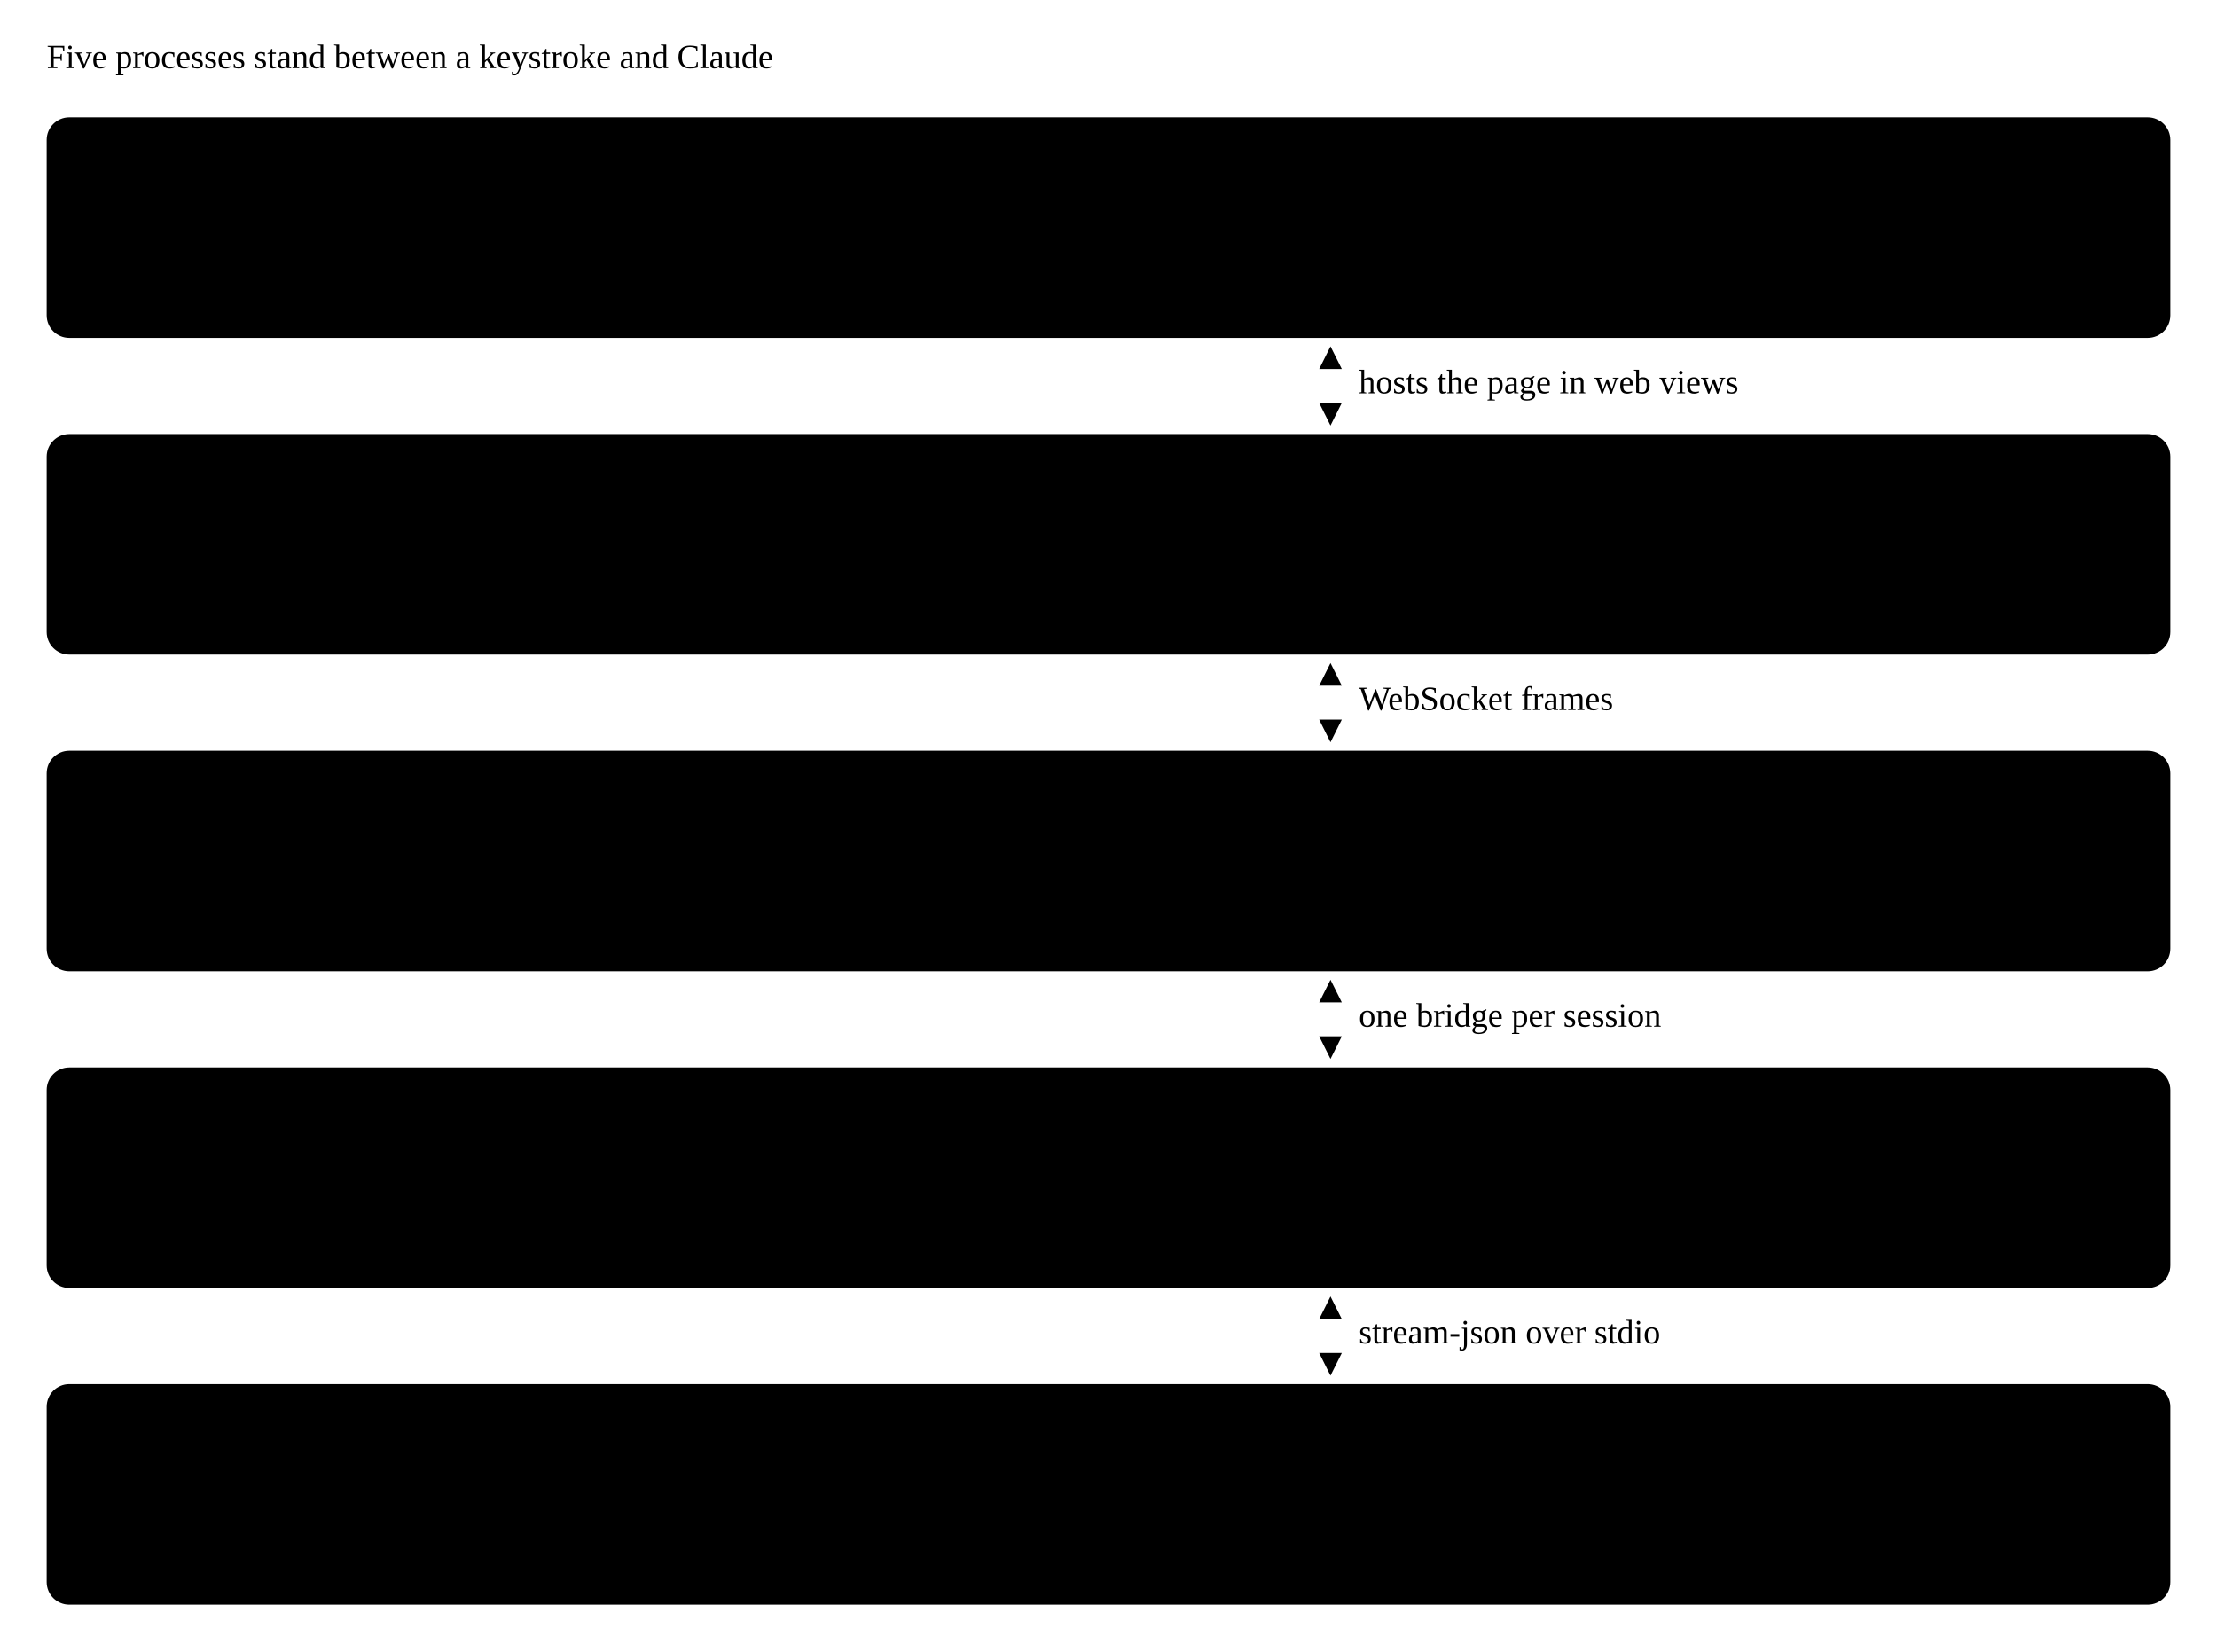
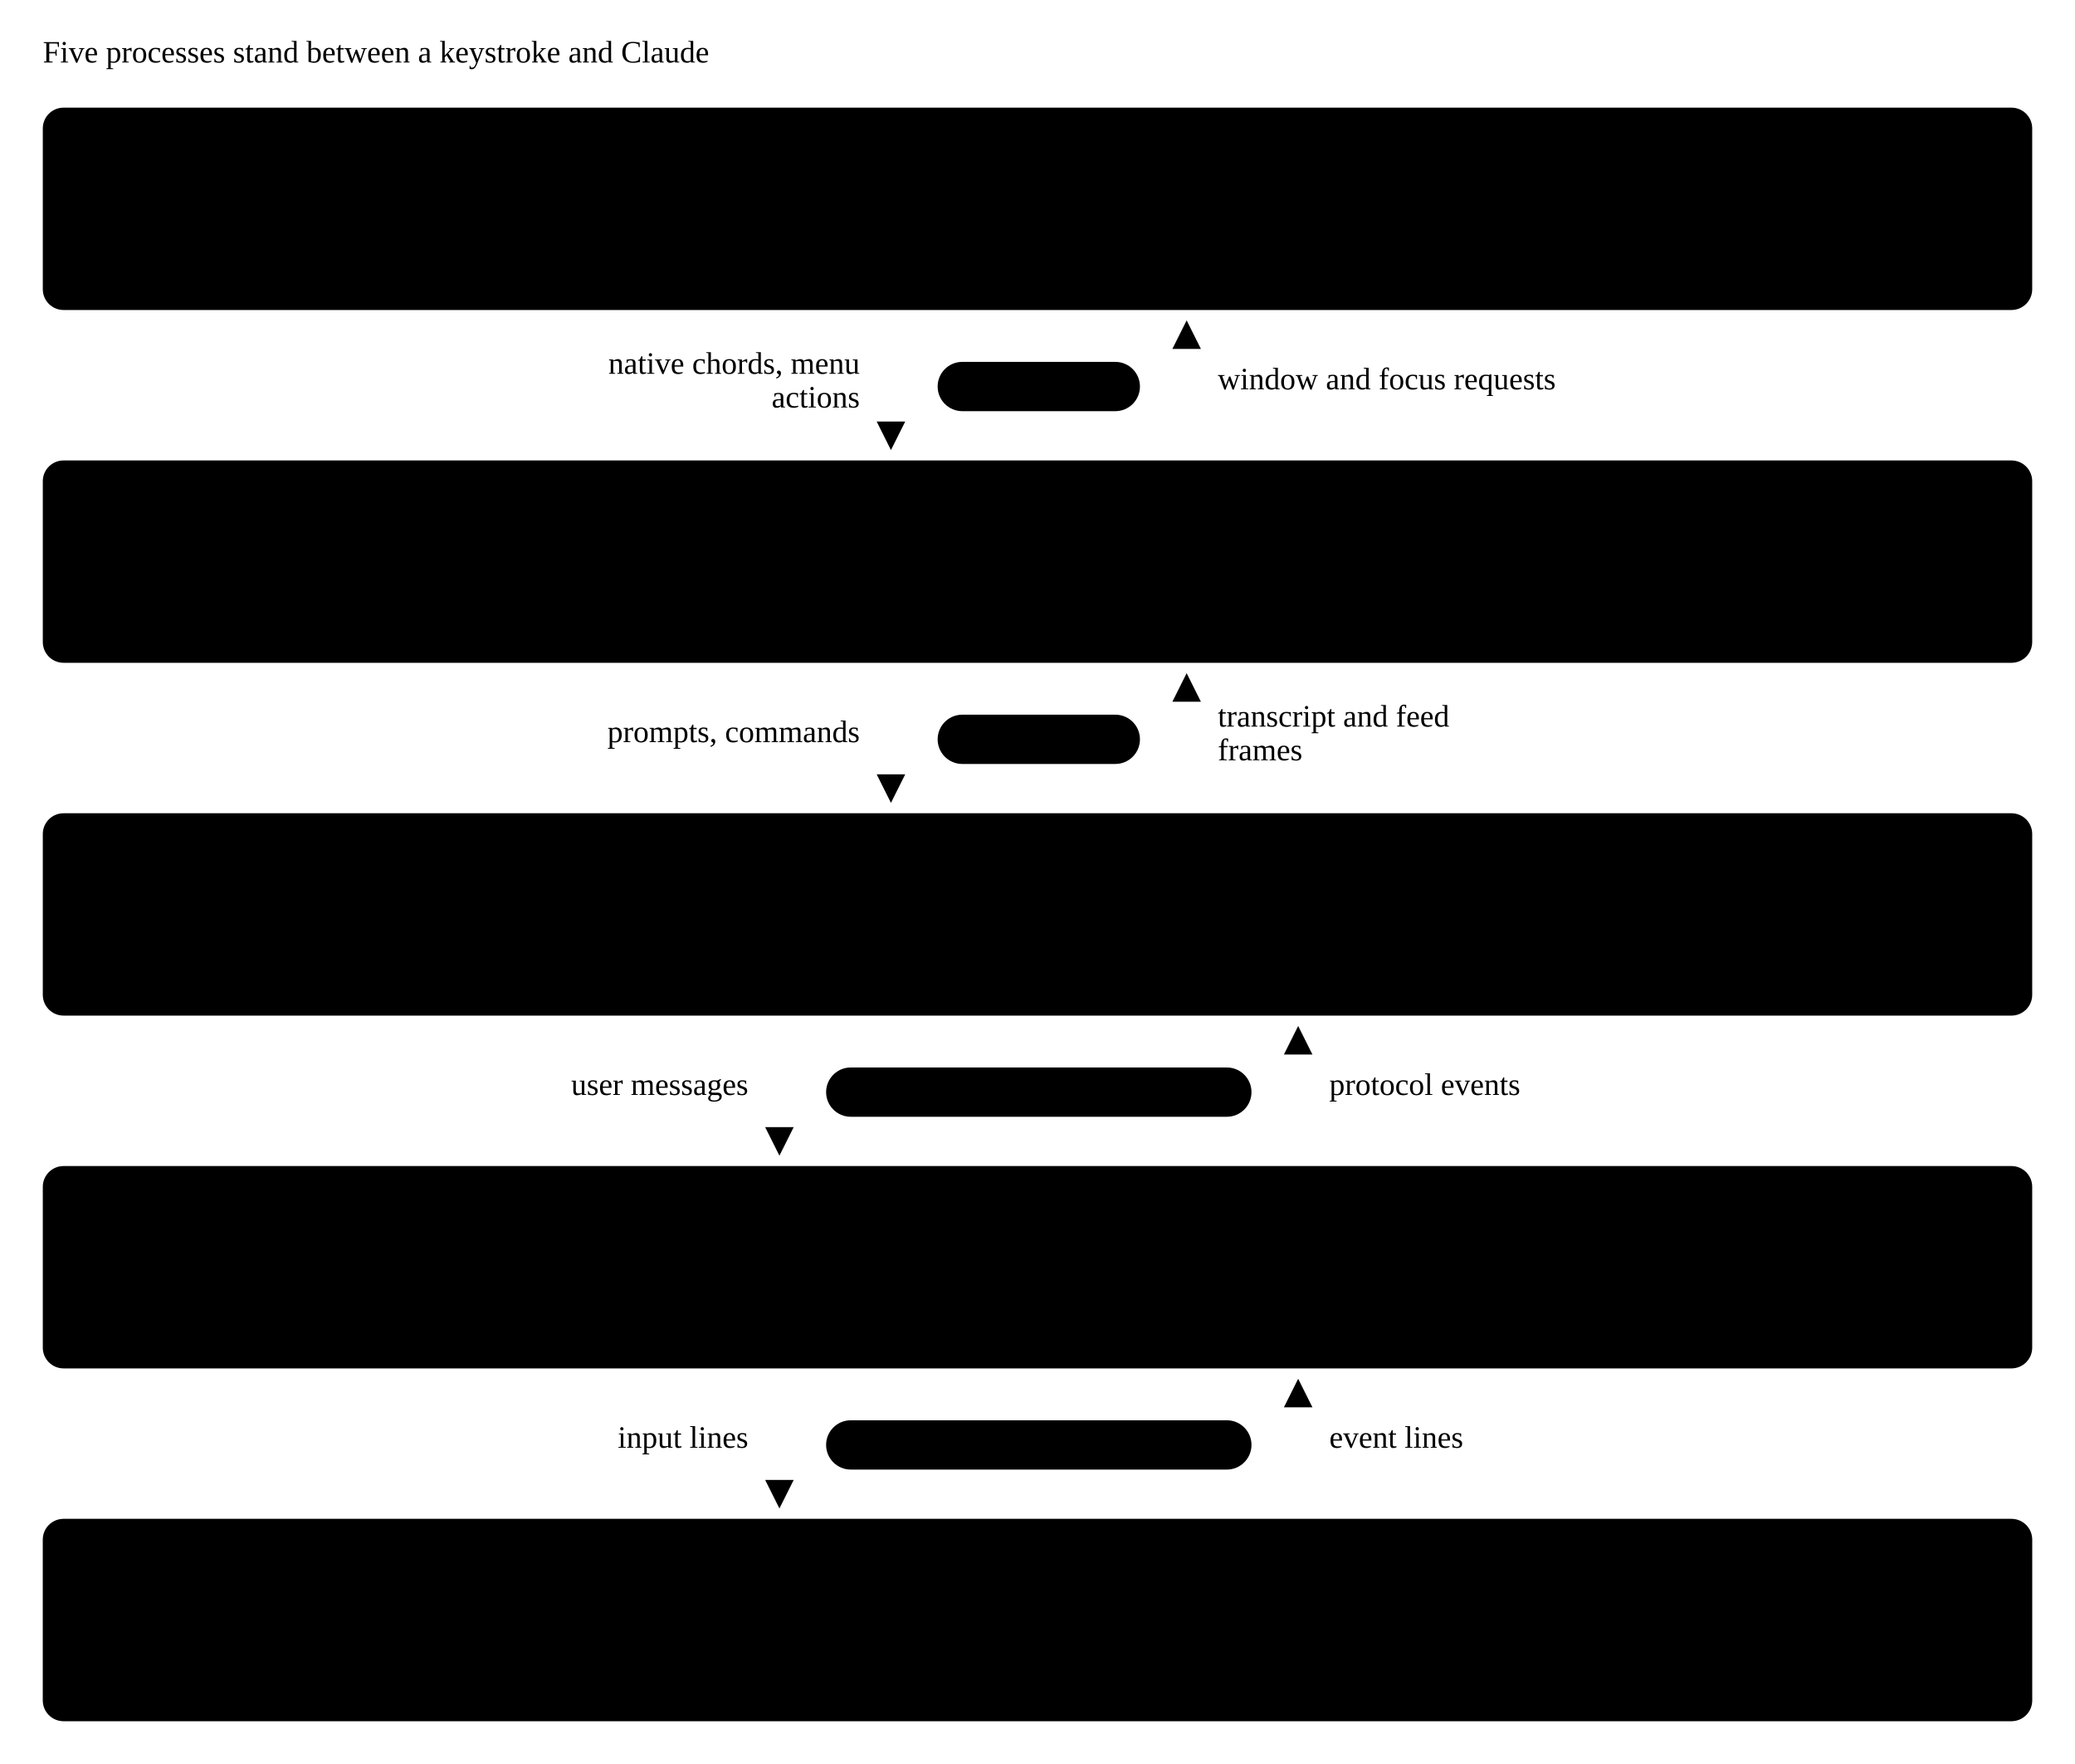
- <svg xmlns="http://www.w3.org/2000/svg" class="tugx-chart-svg" viewBox="0 0 784 584" width="784" height="584" aria-hidden="true">
+ <svg xmlns="http://www.w3.org/2000/svg" class="tugx-chart-svg" viewBox="0 0 800 680" width="800" height="680" aria-hidden="true">
  <g transform="translate(0.5 0.5)">
    <text x="16" y="16" class="tgt-title tgf-ink tge-fade" style="--tg-i:0" text-anchor="start" dominant-baseline="text-before-edge">Five processes stand between a keystroke and Claude</text>
-     <path d="M24 41 L759 41 A8 8 0 0 1 767 49 L767 111 A8 8 0 0 1 759 119 L24 119 A8 8 0 0 1 16 111 L16 49 A8 8 0 0 1 24 41 Z" class="tgf-surface tge-fade" style="--tg-i:0" />
-     <path d="M24 41 L759 41 A8 8 0 0 1 767 49 L767 111 A8 8 0 0 1 759 119 L24 119 A8 8 0 0 1 16 111 L16 49 A8 8 0 0 1 24 41 Z" class="tgs-ink-muted tge-fade" style="--tg-i:0" fill="none" stroke-width="1" opacity="0.9" />
+     <path d="M24 41 L775 41 A8 8 0 0 1 783 49 L783 111 A8 8 0 0 1 775 119 L24 119 A8 8 0 0 1 16 111 L16 49 A8 8 0 0 1 24 41 Z" class="tgf-surface tge-fade" style="--tg-i:0" />
+     <path d="M24 41 L775 41 A8 8 0 0 1 783 49 L783 111 A8 8 0 0 1 775 119 L24 119 A8 8 0 0 1 16 111 L16 49 A8 8 0 0 1 24 41 Z" class="tgs-ink-muted tge-fade" style="--tg-i:0" fill="none" stroke-width="1" opacity="0.9" />
+     <path d="M184 51 L184 109" class="tgs-ink-muted tge-fade" style="--tg-i:0" fill="none" stroke-width="1" opacity="0.35" />
    <text x="30" y="67" class="tgt-title tgf-ink tge-fade" style="--tg-i:0" text-anchor="start" dominant-baseline="text-before-edge">Tug.app</text>
    <text x="30" y="83" class="tgt-value tgf-ink-muted tge-fade" style="--tg-i:0" text-anchor="start" dominant-baseline="text-before-edge">Swift macOS host</text>
-     <path d="M188 51 L461 51 A5 5 0 0 1 466 56 L466 104 A5 5 0 0 1 461 109 L188 109 A5 5 0 0 1 183 104 L183 56 A5 5 0 0 1 188 51 Z" class="tgf-surface tge-fade" style="--tg-i:0" />
-     <path d="M188 51 L461 51 A5 5 0 0 1 466 56 L466 104 A5 5 0 0 1 461 109 L188 109 A5 5 0 0 1 183 104 L183 56 A5 5 0 0 1 188 51 Z" class="tgs-grid tge-fade" style="--tg-i:0" fill="none" stroke-width="1" />
-     <path d="M211 74 A8 8 0 0 1 195 74 A8 8 0 0 1 211 74 Z" class="tgf-accent tge-fade" style="--tg-i:0" />
-     <text x="199.7" y="77.85" class="tgt-value tgf-surface tge-fade" style="--tg-i:0" text-anchor="start" dominant-baseline="alphabetic">1</text>
-     <text x="218" y="74" class="tgt-label tgf-ink tge-fade" style="--tg-i:0" text-anchor="start" dominant-baseline="central">Windows and menus</text>
-     <text x="218" y="84" class="tgt-value tgf-ink-muted tge-fade" style="--tg-i:0" text-anchor="start" dominant-baseline="text-before-edge">AppKit</text>
-     <path d="M479 51 L752 51 A5 5 0 0 1 757 56 L757 104 A5 5 0 0 1 752 109 L479 109 A5 5 0 0 1 474 104 L474 56 A5 5 0 0 1 479 51 Z" class="tgf-surface tge-fade" style="--tg-i:0" />
-     <path d="M479 51 L752 51 A5 5 0 0 1 757 56 L757 104 A5 5 0 0 1 752 109 L479 109 A5 5 0 0 1 474 104 L474 56 A5 5 0 0 1 479 51 Z" class="tgs-grid tge-fade" style="--tg-i:0" fill="none" stroke-width="1" />
-     <text x="486" y="74" class="tgt-label tgf-ink tge-fade" style="--tg-i:0" text-anchor="start" dominant-baseline="central">Updates</text>
-     <text x="486" y="84" class="tgt-value tgf-ink-muted tge-fade" style="--tg-i:0" text-anchor="start" dominant-baseline="text-before-edge">Sparkle appcast</text>
-     <path d="M470 130 L470 142" class="tgs-ink-muted tge-draw" style="--tg-i:1" fill="none" stroke-width="1.5" stroke-linecap="butt" stroke-linejoin="round" pathLength="1" />
-     <path d="M470 122 L474 130 L466 130 Z" class="tgf-ink-muted tge-fade" style="--tg-i:1" />
-     <path d="M470 150 L466 142 L474 142 Z" class="tgf-ink-muted tge-fade" style="--tg-i:1" />
-     <text x="480" y="131" class="tgt-value tgf-ink-muted tge-fade" style="--tg-i:1" text-anchor="start" dominant-baseline="text-before-edge">hosts the page in web views</text>
-     <path d="M24 153 L759 153 A8 8 0 0 1 767 161 L767 223 A8 8 0 0 1 759 231 L24 231 A8 8 0 0 1 16 223 L16 161 A8 8 0 0 1 24 153 Z" class="tgf-surface tge-fade" style="--tg-i:1" />
-     <path d="M24 153 L759 153 A8 8 0 0 1 767 161 L767 223 A8 8 0 0 1 759 231 L24 231 A8 8 0 0 1 16 223 L16 161 A8 8 0 0 1 24 153 Z" class="tgs-ink-muted tge-fade" style="--tg-i:1" fill="none" stroke-width="1" opacity="0.9" />
-     <text x="30" y="179" class="tgt-title tgf-ink tge-fade" style="--tg-i:1" text-anchor="start" dominant-baseline="text-before-edge">tugdeck</text>
-     <text x="30" y="195" class="tgt-value tgf-ink-muted tge-fade" style="--tg-i:1" text-anchor="start" dominant-baseline="text-before-edge">web frontend</text>
-     <path d="M188 163 L364 163 A5 5 0 0 1 369 168 L369 216 A5 5 0 0 1 364 221 L188 221 A5 5 0 0 1 183 216 L183 168 A5 5 0 0 1 188 163 Z" class="tgf-surface tge-fade" style="--tg-i:1" />
-     <path d="M188 163 L364 163 A5 5 0 0 1 369 168 L369 216 A5 5 0 0 1 364 221 L188 221 A5 5 0 0 1 183 216 L183 168 A5 5 0 0 1 188 163 Z" class="tgs-grid tge-fade" style="--tg-i:1" fill="none" stroke-width="1" />
-     <path d="M211 186 A8 8 0 0 1 195 186 A8 8 0 0 1 211 186 Z" class="tgf-accent tge-fade" style="--tg-i:1" />
-     <text x="199.7" y="189.85" class="tgt-value tgf-surface tge-fade" style="--tg-i:1" text-anchor="start" dominant-baseline="alphabetic">2</text>
-     <text x="218" y="186" class="tgt-label tgf-ink tge-fade" style="--tg-i:1" text-anchor="start" dominant-baseline="central">Session card</text>
-     <text x="218" y="196" class="tgt-value tgf-ink-muted tge-fade" style="--tg-i:1" text-anchor="start" dominant-baseline="text-before-edge">prompt and transcript</text>
-     <path d="M382 163 L558 163 A5 5 0 0 1 563 168 L563 216 A5 5 0 0 1 558 221 L382 221 A5 5 0 0 1 377 216 L377 168 A5 5 0 0 1 382 163 Z" class="tgf-surface tge-fade" style="--tg-i:1" />
-     <path d="M382 163 L558 163 A5 5 0 0 1 563 168 L563 216 A5 5 0 0 1 558 221 L382 221 A5 5 0 0 1 377 216 L377 168 A5 5 0 0 1 382 163 Z" class="tgs-grid tge-fade" style="--tg-i:1" fill="none" stroke-width="1" />
-     <text x="389" y="186" class="tgt-label tgf-ink tge-fade" style="--tg-i:1" text-anchor="start" dominant-baseline="central">Deck</text>
-     <text x="389" y="196" class="tgt-value tgf-ink-muted tge-fade" style="--tg-i:1" text-anchor="start" dominant-baseline="text-before-edge">slots, panes, motion</text>
-     <path d="M576 163 L752 163 A5 5 0 0 1 757 168 L757 216 A5 5 0 0 1 752 221 L576 221 A5 5 0 0 1 571 216 L571 168 A5 5 0 0 1 576 163 Z" class="tgf-surface tge-fade" style="--tg-i:1" />
-     <path d="M576 163 L752 163 A5 5 0 0 1 757 168 L757 216 A5 5 0 0 1 752 221 L576 221 A5 5 0 0 1 571 216 L571 168 A5 5 0 0 1 576 163 Z" class="tgs-grid tge-fade" style="--tg-i:1" fill="none" stroke-width="1" />
-     <text x="583" y="186" class="tgt-label tgf-ink tge-fade" style="--tg-i:1" text-anchor="start" dominant-baseline="central">Themes</text>
-     <text x="583" y="196" class="tgt-value tgf-ink-muted tge-fade" style="--tg-i:1" text-anchor="start" dominant-baseline="text-before-edge">ten token files</text>
-     <path d="M470 242 L470 254" class="tgs-ink-muted tge-draw" style="--tg-i:2" fill="none" stroke-width="1.5" stroke-linecap="butt" stroke-linejoin="round" pathLength="1" />
-     <path d="M470 234 L474 242 L466 242 Z" class="tgf-ink-muted tge-fade" style="--tg-i:2" />
-     <path d="M470 262 L466 254 L474 254 Z" class="tgf-ink-muted tge-fade" style="--tg-i:2" />
-     <text x="480" y="243" class="tgt-value tgf-ink-muted tge-fade" style="--tg-i:2" text-anchor="start" dominant-baseline="text-before-edge">WebSocket frames</text>
-     <path d="M24 265 L759 265 A8 8 0 0 1 767 273 L767 335 A8 8 0 0 1 759 343 L24 343 A8 8 0 0 1 16 335 L16 273 A8 8 0 0 1 24 265 Z" class="tgf-surface tge-fade" style="--tg-i:2" />
-     <path d="M24 265 L759 265 A8 8 0 0 1 767 273 L767 335 A8 8 0 0 1 759 343 L24 343 A8 8 0 0 1 16 335 L16 273 A8 8 0 0 1 24 265 Z" class="tgs-ink-muted tge-fade" style="--tg-i:2" fill="none" stroke-width="1" opacity="0.9" />
-     <text x="30" y="291" class="tgt-title tgf-ink tge-fade" style="--tg-i:2" text-anchor="start" dominant-baseline="text-before-edge">tugcast</text>
-     <text x="30" y="307" class="tgt-value tgf-ink-muted tge-fade" style="--tg-i:2" text-anchor="start" dominant-baseline="text-before-edge">WebSocket multiplexer</text>
-     <path d="M188 275 L364 275 A5 5 0 0 1 369 280 L369 328 A5 5 0 0 1 364 333 L188 333 A5 5 0 0 1 183 328 L183 280 A5 5 0 0 1 188 275 Z" class="tgf-surface tge-fade" style="--tg-i:2" />
-     <path d="M188 275 L364 275 A5 5 0 0 1 369 280 L369 328 A5 5 0 0 1 364 333 L188 333 A5 5 0 0 1 183 328 L183 280 A5 5 0 0 1 188 275 Z" class="tgs-grid tge-fade" style="--tg-i:2" fill="none" stroke-width="1" />
-     <path d="M211 298 A8 8 0 0 1 195 298 A8 8 0 0 1 211 298 Z" class="tgf-accent tge-fade" style="--tg-i:2" />
-     <text x="199.7" y="301.85" class="tgt-value tgf-surface tge-fade" style="--tg-i:2" text-anchor="start" dominant-baseline="alphabetic">3</text>
-     <text x="218" y="298" class="tgt-label tgf-ink tge-fade" style="--tg-i:2" text-anchor="start" dominant-baseline="central">Feeds</text>
-     <text x="218" y="308" class="tgt-value tgf-ink-muted tge-fade" style="--tg-i:2" text-anchor="start" dominant-baseline="text-before-edge">attribution, reports</text>
-     <path d="M382 275 L558 275 A5 5 0 0 1 563 280 L563 328 A5 5 0 0 1 558 333 L382 333 A5 5 0 0 1 377 328 L377 280 A5 5 0 0 1 382 275 Z" class="tgf-surface tge-fade" style="--tg-i:2" />
-     <path d="M382 275 L558 275 A5 5 0 0 1 563 280 L563 328 A5 5 0 0 1 558 333 L382 333 A5 5 0 0 1 377 328 L377 280 A5 5 0 0 1 382 275 Z" class="tgs-grid tge-fade" style="--tg-i:2" fill="none" stroke-width="1" />
-     <text x="389" y="298" class="tgt-label tgf-ink tge-fade" style="--tg-i:2" text-anchor="start" dominant-baseline="central">Ledgers</text>
-     <text x="389" y="308" class="tgt-value tgf-ink-muted tge-fade" style="--tg-i:2" text-anchor="start" dominant-baseline="text-before-edge">sessions, changes</text>
-     <path d="M576 275 L752 275 A5 5 0 0 1 757 280 L757 328 A5 5 0 0 1 752 333 L576 333 A5 5 0 0 1 571 328 L571 280 A5 5 0 0 1 576 275 Z" class="tgf-surface tge-fade" style="--tg-i:2" />
-     <path d="M576 275 L752 275 A5 5 0 0 1 757 280 L757 328 A5 5 0 0 1 752 333 L576 333 A5 5 0 0 1 571 328 L571 280 A5 5 0 0 1 576 275 Z" class="tgs-grid tge-fade" style="--tg-i:2" fill="none" stroke-width="1" />
-     <text x="583" y="298" class="tgt-label tgf-ink tge-fade" style="--tg-i:2" text-anchor="start" dominant-baseline="central">Semantic index</text>
-     <text x="583" y="308" class="tgt-value tgf-ink-muted tge-fade" style="--tg-i:2" text-anchor="start" dominant-baseline="text-before-edge">on-device vectors</text>
-     <path d="M470 354 L470 366" class="tgs-ink-muted tge-draw" style="--tg-i:3" fill="none" stroke-width="1.5" stroke-linecap="butt" stroke-linejoin="round" pathLength="1" />
-     <path d="M470 346 L474 354 L466 354 Z" class="tgf-ink-muted tge-fade" style="--tg-i:3" />
-     <path d="M470 374 L466 366 L474 366 Z" class="tgf-ink-muted tge-fade" style="--tg-i:3" />
-     <text x="480" y="355" class="tgt-value tgf-ink-muted tge-fade" style="--tg-i:3" text-anchor="start" dominant-baseline="text-before-edge">one bridge per session</text>
-     <path d="M24 377 L759 377 A8 8 0 0 1 767 385 L767 447 A8 8 0 0 1 759 455 L24 455 A8 8 0 0 1 16 447 L16 385 A8 8 0 0 1 24 377 Z" class="tgf-surface tge-fade" style="--tg-i:3" />
-     <path d="M24 377 L759 377 A8 8 0 0 1 767 385 L767 447 A8 8 0 0 1 759 455 L24 455 A8 8 0 0 1 16 447 L16 385 A8 8 0 0 1 24 377 Z" class="tgs-ink-muted tge-fade" style="--tg-i:3" fill="none" stroke-width="1" opacity="0.9" />
-     <text x="30" y="403" class="tgt-title tgf-ink tge-fade" style="--tg-i:3" text-anchor="start" dominant-baseline="text-before-edge">tugcode</text>
-     <text x="30" y="419" class="tgt-value tgf-ink-muted tge-fade" style="--tg-i:3" text-anchor="start" dominant-baseline="text-before-edge">Claude Code bridge</text>
-     <path d="M188 387 L461 387 A5 5 0 0 1 466 392 L466 440 A5 5 0 0 1 461 445 L188 445 A5 5 0 0 1 183 440 L183 392 A5 5 0 0 1 188 387 Z" class="tgf-surface tge-fade" style="--tg-i:3" />
-     <path d="M188 387 L461 387 A5 5 0 0 1 466 392 L466 440 A5 5 0 0 1 461 445 L188 445 A5 5 0 0 1 183 440 L183 392 A5 5 0 0 1 188 387 Z" class="tgs-grid tge-fade" style="--tg-i:3" fill="none" stroke-width="1" />
-     <path d="M211 410 A8 8 0 0 1 195 410 A8 8 0 0 1 211 410 Z" class="tgf-accent tge-fade" style="--tg-i:3" />
-     <text x="199.7" y="413.85" class="tgt-value tgf-surface tge-fade" style="--tg-i:3" text-anchor="start" dominant-baseline="alphabetic">4</text>
-     <text x="218" y="410" class="tgt-label tgf-ink tge-fade" style="--tg-i:3" text-anchor="start" dominant-baseline="central">Spawn config</text>
-     <text x="218" y="420" class="tgt-value tgf-ink-muted tge-fade" style="--tg-i:3" text-anchor="start" dominant-baseline="text-before-edge">flags, plugin dir</text>
-     <path d="M479 387 L752 387 A5 5 0 0 1 757 392 L757 440 A5 5 0 0 1 752 445 L479 445 A5 5 0 0 1 474 440 L474 392 A5 5 0 0 1 479 387 Z" class="tgf-surface tge-fade" style="--tg-i:3" />
-     <path d="M479 387 L752 387 A5 5 0 0 1 757 392 L757 440 A5 5 0 0 1 752 445 L479 445 A5 5 0 0 1 474 440 L474 392 A5 5 0 0 1 479 387 Z" class="tgs-grid tge-fade" style="--tg-i:3" fill="none" stroke-width="1" />
-     <text x="486" y="410" class="tgt-label tgf-ink tge-fade" style="--tg-i:3" text-anchor="start" dominant-baseline="central">Event mapping</text>
-     <text x="486" y="420" class="tgt-value tgf-ink-muted tge-fade" style="--tg-i:3" text-anchor="start" dominant-baseline="text-before-edge">wire to protocol</text>
-     <path d="M470 466 L470 478" class="tgs-ink-muted tge-draw" style="--tg-i:4" fill="none" stroke-width="1.5" stroke-linecap="butt" stroke-linejoin="round" pathLength="1" />
-     <path d="M470 458 L474 466 L466 466 Z" class="tgf-ink-muted tge-fade" style="--tg-i:4" />
-     <path d="M470 486 L466 478 L474 478 Z" class="tgf-ink-muted tge-fade" style="--tg-i:4" />
-     <text x="480" y="467" class="tgt-value tgf-ink-muted tge-fade" style="--tg-i:4" text-anchor="start" dominant-baseline="text-before-edge">stream-json over stdio</text>
-     <path d="M24 489 L759 489 A8 8 0 0 1 767 497 L767 559 A8 8 0 0 1 759 567 L24 567 A8 8 0 0 1 16 559 L16 497 A8 8 0 0 1 24 489 Z" class="tgf-surface tge-fade" style="--tg-i:4" />
-     <path d="M24 489 L759 489 A8 8 0 0 1 767 497 L767 559 A8 8 0 0 1 759 567 L24 567 A8 8 0 0 1 16 559 L16 497 A8 8 0 0 1 24 489 Z" class="tgs-ink-muted tge-fade" style="--tg-i:4" fill="none" stroke-width="1" opacity="0.9" />
-     <text x="30" y="515" class="tgt-title tgf-ink tge-fade" style="--tg-i:4" text-anchor="start" dominant-baseline="text-before-edge">claude</text>
-     <text x="30" y="531" class="tgt-value tgf-ink-muted tge-fade" style="--tg-i:4" text-anchor="start" dominant-baseline="text-before-edge">Claude Code</text>
-     <path d="M188 499 L461 499 A5 5 0 0 1 466 504 L466 552 A5 5 0 0 1 461 557 L188 557 A5 5 0 0 1 183 552 L183 504 A5 5 0 0 1 188 499 Z" class="tgf-surface tge-fade" style="--tg-i:4" />
-     <path d="M188 499 L461 499 A5 5 0 0 1 466 504 L466 552 A5 5 0 0 1 461 557 L188 557 A5 5 0 0 1 183 552 L183 504 A5 5 0 0 1 188 499 Z" class="tgs-grid tge-fade" style="--tg-i:4" fill="none" stroke-width="1" />
-     <path d="M211 515 A8 8 0 0 1 195 515 A8 8 0 0 1 211 515 Z" class="tgf-accent tge-fade" style="--tg-i:4" />
-     <text x="199.7" y="518.85" class="tgt-value tgf-surface tge-fade" style="--tg-i:4" text-anchor="start" dominant-baseline="alphabetic">5</text>
-     <text x="218" y="515" class="tgt-label tgf-ink tge-fade" style="--tg-i:4" text-anchor="start" dominant-baseline="central">tugplug</text>
-     <text x="218" y="525" class="tgt-value tgf-ink-muted tge-fade" style="--tg-i:4" text-anchor="start" dominant-baseline="text-before-edge">skills and prompt</text>
-     <text x="218" y="538" class="tgt-value tgf-ink-muted tge-fade" style="--tg-i:4" text-anchor="start" dominant-baseline="text-before-edge">docs</text>
-     <path d="M479 499 L752 499 A5 5 0 0 1 757 504 L757 552 A5 5 0 0 1 752 557 L479 557 A5 5 0 0 1 474 552 L474 504 A5 5 0 0 1 479 499 Z" class="tgf-surface tge-fade" style="--tg-i:4" />
-     <path d="M479 499 L752 499 A5 5 0 0 1 757 504 L757 552 A5 5 0 0 1 752 557 L479 557 A5 5 0 0 1 474 552 L474 504 A5 5 0 0 1 479 499 Z" class="tgs-grid tge-fade" style="--tg-i:4" fill="none" stroke-width="1" />
-     <text x="486" y="515" class="tgt-label tgf-ink tge-fade" style="--tg-i:4" text-anchor="start" dominant-baseline="central">Hooks</text>
-     <text x="486" y="525" class="tgt-value tgf-ink-muted tge-fade" style="--tg-i:4" text-anchor="start" dominant-baseline="text-before-edge">call back into</text>
-     <text x="486" y="538" class="tgt-value tgf-ink-muted tge-fade" style="--tg-i:4" text-anchor="start" dominant-baseline="text-before-edge">tugtool</text>
-     <path class="tgh" d="M183 51 L466 51 L466 109 L183 109 Z" fill="none" pointer-events="all" data-row="0" />
-     <path class="tgh" d="M183 163 L369 163 L369 221 L183 221 Z" fill="none" pointer-events="all" data-row="1" />
-     <path class="tgh" d="M183 275 L369 275 L369 333 L183 333 Z" fill="none" pointer-events="all" data-row="2" />
-     <path class="tgh" d="M183 387 L466 387 L466 445 L183 445 Z" fill="none" pointer-events="all" data-row="3" />
-     <path class="tgh" d="M183 499 L466 499 L466 557 L183 557 Z" fill="none" pointer-events="all" data-row="4" />
+     <path d="M204 51 L477 51 A5 5 0 0 1 482 56 L482 104 A5 5 0 0 1 477 109 L204 109 A5 5 0 0 1 199 104 L199 56 A5 5 0 0 1 204 51 Z" class="tgf-surface tge-fade" style="--tg-i:0" />
+     <path d="M204 51 L477 51 A5 5 0 0 1 482 56 L482 104 A5 5 0 0 1 477 109 L204 109 A5 5 0 0 1 199 104 L199 56 A5 5 0 0 1 204 51 Z" class="tgs-grid tge-fade" style="--tg-i:0" fill="none" stroke-width="1" />
+     <path d="M227 74 A8 8 0 0 1 211 74 A8 8 0 0 1 227 74 Z" class="tgf-accent tge-fade" style="--tg-i:0" />
+     <text x="215.7" y="77.85" class="tgt-value tgf-surface tge-fade" style="--tg-i:0" text-anchor="start" dominant-baseline="alphabetic">1</text>
+     <text x="234" y="74" class="tgt-label tgf-ink tge-fade" style="--tg-i:0" text-anchor="start" dominant-baseline="central">Windows and menus</text>
+     <text x="234" y="84" class="tgt-value tgf-ink-muted tge-fade" style="--tg-i:0" text-anchor="start" dominant-baseline="text-before-edge">AppKit</text>
+     <path d="M495 51 L768 51 A5 5 0 0 1 773 56 L773 104 A5 5 0 0 1 768 109 L495 109 A5 5 0 0 1 490 104 L490 56 A5 5 0 0 1 495 51 Z" class="tgf-surface tge-fade" style="--tg-i:0" />
+     <path d="M495 51 L768 51 A5 5 0 0 1 773 56 L773 104 A5 5 0 0 1 768 109 L495 109 A5 5 0 0 1 490 104 L490 56 A5 5 0 0 1 495 51 Z" class="tgs-grid tge-fade" style="--tg-i:0" fill="none" stroke-width="1" />
+     <text x="502" y="74" class="tgt-label tgf-ink tge-fade" style="--tg-i:0" text-anchor="start" dominant-baseline="central">Updates</text>
+     <text x="502" y="84" class="tgt-value tgf-ink-muted tge-fade" style="--tg-i:0" text-anchor="start" dominant-baseline="text-before-edge">Sparkle appcast</text>
+     <path d="M343 123 L343 163" class="tgs-ink tge-draw" style="--tg-i:1" fill="none" stroke-width="2" stroke-linecap="butt" stroke-linejoin="round" pathLength="1" />
+     <path d="M343 173 L337.5 162 L348.5 162 Z" class="tgf-ink tge-fade" style="--tg-i:1" />
+     <path d="M457 173 L457 133" class="tgs-ink tge-draw" style="--tg-i:1" fill="none" stroke-width="2" stroke-linecap="butt" stroke-linejoin="round" pathLength="1" />
+     <path d="M457 123 L462.5 134 L451.5 134 Z" class="tgf-ink tge-fade" style="--tg-i:1" />
+     <text x="331" y="136" class="tgt-value tgf-ink tge-fade" style="--tg-i:1" text-anchor="end" dominant-baseline="text-before-edge">native chords, menu</text>
+     <text x="331" y="149" class="tgt-value tgf-ink tge-fade" style="--tg-i:1" text-anchor="end" dominant-baseline="text-before-edge">actions</text>
+     <text x="469" y="142" class="tgt-value tgf-ink tge-fade" style="--tg-i:1" text-anchor="start" dominant-baseline="text-before-edge">window and focus requests</text>
+     <path d="M370.5 139 L429.5 139 A9.5 9.5 0 0 1 439 148.5 L439 148.5 A9.5 9.5 0 0 1 429.5 158 L370.5 158 A9.5 9.5 0 0 1 361 148.5 L361 148.5 A9.5 9.5 0 0 1 370.5 139 Z" class="tgf-surface tge-fade" style="--tg-i:1" />
+     <path d="M370.5 139 L429.5 139 A9.5 9.5 0 0 1 439 148.5 L439 148.5 A9.5 9.5 0 0 1 429.5 158 L370.5 158 A9.5 9.5 0 0 1 361 148.5 L361 148.5 A9.5 9.5 0 0 1 370.5 139 Z" class="tgs-ink-muted tge-fade" style="--tg-i:1" fill="none" stroke-width="1" opacity="0.55" />
+     <text x="400" y="143" class="tgt-mono tgf-ink tge-fade" style="--tg-i:1" text-anchor="middle" dominant-baseline="text-before-edge">WKWebView</text>
+     <path d="M24 177 L775 177 A8 8 0 0 1 783 185 L783 247 A8 8 0 0 1 775 255 L24 255 A8 8 0 0 1 16 247 L16 185 A8 8 0 0 1 24 177 Z" class="tgf-surface tge-fade" style="--tg-i:1" />
+     <path d="M24 177 L775 177 A8 8 0 0 1 783 185 L783 247 A8 8 0 0 1 775 255 L24 255 A8 8 0 0 1 16 247 L16 185 A8 8 0 0 1 24 177 Z" class="tgs-ink-muted tge-fade" style="--tg-i:1" fill="none" stroke-width="1" opacity="0.9" />
+     <path d="M184 187 L184 245" class="tgs-ink-muted tge-fade" style="--tg-i:1" fill="none" stroke-width="1" opacity="0.35" />
+     <text x="30" y="203" class="tgt-title tgf-ink tge-fade" style="--tg-i:1" text-anchor="start" dominant-baseline="text-before-edge">tugdeck</text>
+     <text x="30" y="219" class="tgt-value tgf-ink-muted tge-fade" style="--tg-i:1" text-anchor="start" dominant-baseline="text-before-edge">web frontend</text>
+     <path d="M204 187 L380 187 A5 5 0 0 1 385 192 L385 240 A5 5 0 0 1 380 245 L204 245 A5 5 0 0 1 199 240 L199 192 A5 5 0 0 1 204 187 Z" class="tgf-surface tge-fade" style="--tg-i:1" />
+     <path d="M204 187 L380 187 A5 5 0 0 1 385 192 L385 240 A5 5 0 0 1 380 245 L204 245 A5 5 0 0 1 199 240 L199 192 A5 5 0 0 1 204 187 Z" class="tgs-grid tge-fade" style="--tg-i:1" fill="none" stroke-width="1" />
+     <path d="M227 210 A8 8 0 0 1 211 210 A8 8 0 0 1 227 210 Z" class="tgf-accent tge-fade" style="--tg-i:1" />
+     <text x="215.7" y="213.85" class="tgt-value tgf-surface tge-fade" style="--tg-i:1" text-anchor="start" dominant-baseline="alphabetic">2</text>
+     <text x="234" y="210" class="tgt-label tgf-ink tge-fade" style="--tg-i:1" text-anchor="start" dominant-baseline="central">Session card</text>
+     <text x="234" y="220" class="tgt-value tgf-ink-muted tge-fade" style="--tg-i:1" text-anchor="start" dominant-baseline="text-before-edge">prompt and transcript</text>
+     <path d="M398 187 L574 187 A5 5 0 0 1 579 192 L579 240 A5 5 0 0 1 574 245 L398 245 A5 5 0 0 1 393 240 L393 192 A5 5 0 0 1 398 187 Z" class="tgf-surface tge-fade" style="--tg-i:1" />
+     <path d="M398 187 L574 187 A5 5 0 0 1 579 192 L579 240 A5 5 0 0 1 574 245 L398 245 A5 5 0 0 1 393 240 L393 192 A5 5 0 0 1 398 187 Z" class="tgs-grid tge-fade" style="--tg-i:1" fill="none" stroke-width="1" />
+     <text x="405" y="210" class="tgt-label tgf-ink tge-fade" style="--tg-i:1" text-anchor="start" dominant-baseline="central">Deck</text>
+     <text x="405" y="220" class="tgt-value tgf-ink-muted tge-fade" style="--tg-i:1" text-anchor="start" dominant-baseline="text-before-edge">slots, panes, motion</text>
+     <path d="M592 187 L768 187 A5 5 0 0 1 773 192 L773 240 A5 5 0 0 1 768 245 L592 245 A5 5 0 0 1 587 240 L587 192 A5 5 0 0 1 592 187 Z" class="tgf-surface tge-fade" style="--tg-i:1" />
+     <path d="M592 187 L768 187 A5 5 0 0 1 773 192 L773 240 A5 5 0 0 1 768 245 L592 245 A5 5 0 0 1 587 240 L587 192 A5 5 0 0 1 592 187 Z" class="tgs-grid tge-fade" style="--tg-i:1" fill="none" stroke-width="1" />
+     <text x="599" y="210" class="tgt-label tgf-ink tge-fade" style="--tg-i:1" text-anchor="start" dominant-baseline="central">Themes</text>
+     <text x="599" y="220" class="tgt-value tgf-ink-muted tge-fade" style="--tg-i:1" text-anchor="start" dominant-baseline="text-before-edge">ten token files</text>
+     <path d="M343 259 L343 299" class="tgs-ink tge-draw" style="--tg-i:2" fill="none" stroke-width="2" stroke-linecap="butt" stroke-linejoin="round" pathLength="1" />
+     <path d="M343 309 L337.5 298 L348.5 298 Z" class="tgf-ink tge-fade" style="--tg-i:2" />
+     <path d="M457 309 L457 269" class="tgs-ink tge-draw" style="--tg-i:2" fill="none" stroke-width="2" stroke-linecap="butt" stroke-linejoin="round" pathLength="1" />
+     <path d="M457 259 L462.5 270 L451.5 270 Z" class="tgf-ink tge-fade" style="--tg-i:2" />
+     <text x="331" y="278" class="tgt-value tgf-ink tge-fade" style="--tg-i:2" text-anchor="end" dominant-baseline="text-before-edge">prompts, commands</text>
+     <text x="469" y="272" class="tgt-value tgf-ink tge-fade" style="--tg-i:2" text-anchor="start" dominant-baseline="text-before-edge">transcript and feed</text>
+     <text x="469" y="285" class="tgt-value tgf-ink tge-fade" style="--tg-i:2" text-anchor="start" dominant-baseline="text-before-edge">frames</text>
+     <path d="M370.5 275 L429.5 275 A9.5 9.5 0 0 1 439 284.5 L439 284.5 A9.5 9.5 0 0 1 429.5 294 L370.5 294 A9.5 9.5 0 0 1 361 284.5 L361 284.5 A9.5 9.5 0 0 1 370.5 275 Z" class="tgf-surface tge-fade" style="--tg-i:2" />
+     <path d="M370.5 275 L429.5 275 A9.5 9.5 0 0 1 439 284.5 L439 284.5 A9.5 9.5 0 0 1 429.5 294 L370.5 294 A9.5 9.5 0 0 1 361 284.5 L361 284.5 A9.5 9.5 0 0 1 370.5 275 Z" class="tgs-ink-muted tge-fade" style="--tg-i:2" fill="none" stroke-width="1" opacity="0.55" />
+     <text x="400" y="279" class="tgt-mono tgf-ink tge-fade" style="--tg-i:2" text-anchor="middle" dominant-baseline="text-before-edge">WebSocket</text>
+     <path d="M24 313 L775 313 A8 8 0 0 1 783 321 L783 383 A8 8 0 0 1 775 391 L24 391 A8 8 0 0 1 16 383 L16 321 A8 8 0 0 1 24 313 Z" class="tgf-surface tge-fade" style="--tg-i:2" />
+     <path d="M24 313 L775 313 A8 8 0 0 1 783 321 L783 383 A8 8 0 0 1 775 391 L24 391 A8 8 0 0 1 16 383 L16 321 A8 8 0 0 1 24 313 Z" class="tgs-ink-muted tge-fade" style="--tg-i:2" fill="none" stroke-width="1" opacity="0.9" />
+     <path d="M184 323 L184 381" class="tgs-ink-muted tge-fade" style="--tg-i:2" fill="none" stroke-width="1" opacity="0.35" />
+     <text x="30" y="339" class="tgt-title tgf-ink tge-fade" style="--tg-i:2" text-anchor="start" dominant-baseline="text-before-edge">tugcast</text>
+     <text x="30" y="355" class="tgt-value tgf-ink-muted tge-fade" style="--tg-i:2" text-anchor="start" dominant-baseline="text-before-edge">WebSocket multiplexer</text>
+     <path d="M204 323 L380 323 A5 5 0 0 1 385 328 L385 376 A5 5 0 0 1 380 381 L204 381 A5 5 0 0 1 199 376 L199 328 A5 5 0 0 1 204 323 Z" class="tgf-surface tge-fade" style="--tg-i:2" />
+     <path d="M204 323 L380 323 A5 5 0 0 1 385 328 L385 376 A5 5 0 0 1 380 381 L204 381 A5 5 0 0 1 199 376 L199 328 A5 5 0 0 1 204 323 Z" class="tgs-grid tge-fade" style="--tg-i:2" fill="none" stroke-width="1" />
+     <path d="M227 346 A8 8 0 0 1 211 346 A8 8 0 0 1 227 346 Z" class="tgf-accent tge-fade" style="--tg-i:2" />
+     <text x="215.7" y="349.85" class="tgt-value tgf-surface tge-fade" style="--tg-i:2" text-anchor="start" dominant-baseline="alphabetic">3</text>
+     <text x="234" y="346" class="tgt-label tgf-ink tge-fade" style="--tg-i:2" text-anchor="start" dominant-baseline="central">Feeds</text>
+     <text x="234" y="356" class="tgt-value tgf-ink-muted tge-fade" style="--tg-i:2" text-anchor="start" dominant-baseline="text-before-edge">attribution, reports</text>
+     <path d="M398 323 L574 323 A5 5 0 0 1 579 328 L579 376 A5 5 0 0 1 574 381 L398 381 A5 5 0 0 1 393 376 L393 328 A5 5 0 0 1 398 323 Z" class="tgf-surface tge-fade" style="--tg-i:2" />
+     <path d="M398 323 L574 323 A5 5 0 0 1 579 328 L579 376 A5 5 0 0 1 574 381 L398 381 A5 5 0 0 1 393 376 L393 328 A5 5 0 0 1 398 323 Z" class="tgs-grid tge-fade" style="--tg-i:2" fill="none" stroke-width="1" />
+     <text x="405" y="346" class="tgt-label tgf-ink tge-fade" style="--tg-i:2" text-anchor="start" dominant-baseline="central">Ledgers</text>
+     <text x="405" y="356" class="tgt-value tgf-ink-muted tge-fade" style="--tg-i:2" text-anchor="start" dominant-baseline="text-before-edge">sessions, changes</text>
+     <path d="M592 323 L768 323 A5 5 0 0 1 773 328 L773 376 A5 5 0 0 1 768 381 L592 381 A5 5 0 0 1 587 376 L587 328 A5 5 0 0 1 592 323 Z" class="tgf-surface tge-fade" style="--tg-i:2" />
+     <path d="M592 323 L768 323 A5 5 0 0 1 773 328 L773 376 A5 5 0 0 1 768 381 L592 381 A5 5 0 0 1 587 376 L587 328 A5 5 0 0 1 592 323 Z" class="tgs-grid tge-fade" style="--tg-i:2" fill="none" stroke-width="1" />
+     <text x="599" y="346" class="tgt-label tgf-ink tge-fade" style="--tg-i:2" text-anchor="start" dominant-baseline="central">Semantic index</text>
+     <text x="599" y="356" class="tgt-value tgf-ink-muted tge-fade" style="--tg-i:2" text-anchor="start" dominant-baseline="text-before-edge">on-device vectors</text>
+     <path d="M300 395 L300 435" class="tgs-ink tge-draw" style="--tg-i:3" fill="none" stroke-width="2" stroke-linecap="butt" stroke-linejoin="round" pathLength="1" />
+     <path d="M300 445 L294.5 434 L305.5 434 Z" class="tgf-ink tge-fade" style="--tg-i:3" />
+     <path d="M500 445 L500 405" class="tgs-ink tge-draw" style="--tg-i:3" fill="none" stroke-width="2" stroke-linecap="butt" stroke-linejoin="round" pathLength="1" />
+     <path d="M500 395 L505.5 406 L494.5 406 Z" class="tgf-ink tge-fade" style="--tg-i:3" />
+     <text x="288" y="414" class="tgt-value tgf-ink tge-fade" style="--tg-i:3" text-anchor="end" dominant-baseline="text-before-edge">user messages</text>
+     <text x="512" y="414" class="tgt-value tgf-ink tge-fade" style="--tg-i:3" text-anchor="start" dominant-baseline="text-before-edge">protocol events</text>
+     <path d="M327.5 411 L472.5 411 A9.5 9.5 0 0 1 482 420.5 L482 420.5 A9.5 9.5 0 0 1 472.5 430 L327.5 430 A9.5 9.5 0 0 1 318 420.5 L318 420.5 A9.5 9.5 0 0 1 327.5 411 Z" class="tgf-surface tge-fade" style="--tg-i:3" />
+     <path d="M327.5 411 L472.5 411 A9.5 9.5 0 0 1 482 420.5 L482 420.5 A9.5 9.5 0 0 1 472.5 430 L327.5 430 A9.5 9.5 0 0 1 318 420.5 L318 420.5 A9.5 9.5 0 0 1 327.5 411 Z" class="tgs-ink-muted tge-fade" style="--tg-i:3" fill="none" stroke-width="1" opacity="0.55" />
+     <text x="400" y="415" class="tgt-mono tgf-ink tge-fade" style="--tg-i:3" text-anchor="middle" dominant-baseline="text-before-edge">one bridge per session</text>
+     <path d="M24 449 L775 449 A8 8 0 0 1 783 457 L783 519 A8 8 0 0 1 775 527 L24 527 A8 8 0 0 1 16 519 L16 457 A8 8 0 0 1 24 449 Z" class="tgf-surface tge-fade" style="--tg-i:3" />
+     <path d="M24 449 L775 449 A8 8 0 0 1 783 457 L783 519 A8 8 0 0 1 775 527 L24 527 A8 8 0 0 1 16 519 L16 457 A8 8 0 0 1 24 449 Z" class="tgs-ink-muted tge-fade" style="--tg-i:3" fill="none" stroke-width="1" opacity="0.9" />
+     <path d="M184 459 L184 517" class="tgs-ink-muted tge-fade" style="--tg-i:3" fill="none" stroke-width="1" opacity="0.35" />
+     <text x="30" y="475" class="tgt-title tgf-ink tge-fade" style="--tg-i:3" text-anchor="start" dominant-baseline="text-before-edge">tugcode</text>
+     <text x="30" y="491" class="tgt-value tgf-ink-muted tge-fade" style="--tg-i:3" text-anchor="start" dominant-baseline="text-before-edge">Claude Code bridge</text>
+     <path d="M204 459 L477 459 A5 5 0 0 1 482 464 L482 512 A5 5 0 0 1 477 517 L204 517 A5 5 0 0 1 199 512 L199 464 A5 5 0 0 1 204 459 Z" class="tgf-surface tge-fade" style="--tg-i:3" />
+     <path d="M204 459 L477 459 A5 5 0 0 1 482 464 L482 512 A5 5 0 0 1 477 517 L204 517 A5 5 0 0 1 199 512 L199 464 A5 5 0 0 1 204 459 Z" class="tgs-grid tge-fade" style="--tg-i:3" fill="none" stroke-width="1" />
+     <path d="M227 482 A8 8 0 0 1 211 482 A8 8 0 0 1 227 482 Z" class="tgf-accent tge-fade" style="--tg-i:3" />
+     <text x="215.7" y="485.85" class="tgt-value tgf-surface tge-fade" style="--tg-i:3" text-anchor="start" dominant-baseline="alphabetic">4</text>
+     <text x="234" y="482" class="tgt-label tgf-ink tge-fade" style="--tg-i:3" text-anchor="start" dominant-baseline="central">Spawn config</text>
+     <text x="234" y="492" class="tgt-value tgf-ink-muted tge-fade" style="--tg-i:3" text-anchor="start" dominant-baseline="text-before-edge">flags, plugin dir</text>
+     <path d="M495 459 L768 459 A5 5 0 0 1 773 464 L773 512 A5 5 0 0 1 768 517 L495 517 A5 5 0 0 1 490 512 L490 464 A5 5 0 0 1 495 459 Z" class="tgf-surface tge-fade" style="--tg-i:3" />
+     <path d="M495 459 L768 459 A5 5 0 0 1 773 464 L773 512 A5 5 0 0 1 768 517 L495 517 A5 5 0 0 1 490 512 L490 464 A5 5 0 0 1 495 459 Z" class="tgs-grid tge-fade" style="--tg-i:3" fill="none" stroke-width="1" />
+     <text x="502" y="482" class="tgt-label tgf-ink tge-fade" style="--tg-i:3" text-anchor="start" dominant-baseline="central">Event mapping</text>
+     <text x="502" y="492" class="tgt-value tgf-ink-muted tge-fade" style="--tg-i:3" text-anchor="start" dominant-baseline="text-before-edge">wire to protocol</text>
+     <path d="M300 531 L300 571" class="tgs-ink tge-draw" style="--tg-i:4" fill="none" stroke-width="2" stroke-linecap="butt" stroke-linejoin="round" pathLength="1" />
+     <path d="M300 581 L294.5 570 L305.5 570 Z" class="tgf-ink tge-fade" style="--tg-i:4" />
+     <path d="M500 581 L500 541" class="tgs-ink tge-draw" style="--tg-i:4" fill="none" stroke-width="2" stroke-linecap="butt" stroke-linejoin="round" pathLength="1" />
+     <path d="M500 531 L505.5 542 L494.5 542 Z" class="tgf-ink tge-fade" style="--tg-i:4" />
+     <text x="288" y="550" class="tgt-value tgf-ink tge-fade" style="--tg-i:4" text-anchor="end" dominant-baseline="text-before-edge">input lines</text>
+     <text x="512" y="550" class="tgt-value tgf-ink tge-fade" style="--tg-i:4" text-anchor="start" dominant-baseline="text-before-edge">event lines</text>
+     <path d="M327.5 547 L472.5 547 A9.5 9.5 0 0 1 482 556.5 L482 556.5 A9.5 9.5 0 0 1 472.5 566 L327.5 566 A9.5 9.5 0 0 1 318 556.5 L318 556.5 A9.5 9.5 0 0 1 327.5 547 Z" class="tgf-surface tge-fade" style="--tg-i:4" />
+     <path d="M327.5 547 L472.5 547 A9.5 9.5 0 0 1 482 556.5 L482 556.5 A9.5 9.5 0 0 1 472.5 566 L327.5 566 A9.5 9.5 0 0 1 318 556.5 L318 556.5 A9.5 9.5 0 0 1 327.5 547 Z" class="tgs-ink-muted tge-fade" style="--tg-i:4" fill="none" stroke-width="1" opacity="0.55" />
+     <text x="400" y="551" class="tgt-mono tgf-ink tge-fade" style="--tg-i:4" text-anchor="middle" dominant-baseline="text-before-edge">stream-json over stdio</text>
+     <path d="M24 585 L775 585 A8 8 0 0 1 783 593 L783 655 A8 8 0 0 1 775 663 L24 663 A8 8 0 0 1 16 655 L16 593 A8 8 0 0 1 24 585 Z" class="tgf-surface tge-fade" style="--tg-i:4" />
+     <path d="M24 585 L775 585 A8 8 0 0 1 783 593 L783 655 A8 8 0 0 1 775 663 L24 663 A8 8 0 0 1 16 655 L16 593 A8 8 0 0 1 24 585 Z" class="tgs-ink-muted tge-fade" style="--tg-i:4" fill="none" stroke-width="1" opacity="0.9" />
+     <path d="M24 585 L775 585 A8 8 0 0 1 783 593 L783 655 A8 8 0 0 1 775 663 L24 663 A8 8 0 0 1 16 655 L16 593 A8 8 0 0 1 24 585 Z" class="tgf-outside tge-fade" style="--tg-i:4" opacity="0.16" />
+     <path d="M24 585 L775 585 A8 8 0 0 1 783 593 L783 655 A8 8 0 0 1 775 663 L24 663 A8 8 0 0 1 16 655 L16 593 A8 8 0 0 1 24 585 Z" class="tgs-outside tge-fade" style="--tg-i:4" fill="none" stroke-width="1" opacity="0.9" />
+     <path d="M184 595 L184 653" class="tgs-ink-muted tge-fade" style="--tg-i:4" fill="none" stroke-width="1" opacity="0.35" />
+     <text x="30" y="611" class="tgt-title tgf-ink tge-fade" style="--tg-i:4" text-anchor="start" dominant-baseline="text-before-edge">claude</text>
+     <text x="30" y="627" class="tgt-value tgf-ink-muted tge-fade" style="--tg-i:4" text-anchor="start" dominant-baseline="text-before-edge">Claude Code</text>
+     <path d="M204 595 L477 595 A5 5 0 0 1 482 600 L482 648 A5 5 0 0 1 477 653 L204 653 A5 5 0 0 1 199 648 L199 600 A5 5 0 0 1 204 595 Z" class="tgf-surface tge-fade" style="--tg-i:4" />
+     <path d="M204 595 L477 595 A5 5 0 0 1 482 600 L482 648 A5 5 0 0 1 477 653 L204 653 A5 5 0 0 1 199 648 L199 600 A5 5 0 0 1 204 595 Z" class="tgs-grid tge-fade" style="--tg-i:4" fill="none" stroke-width="1" />
+     <path d="M227 611 A8 8 0 0 1 211 611 A8 8 0 0 1 227 611 Z" class="tgf-accent tge-fade" style="--tg-i:4" />
+     <text x="215.7" y="614.85" class="tgt-value tgf-surface tge-fade" style="--tg-i:4" text-anchor="start" dominant-baseline="alphabetic">5</text>
+     <text x="234" y="611" class="tgt-label tgf-ink tge-fade" style="--tg-i:4" text-anchor="start" dominant-baseline="central">tugplug</text>
+     <text x="234" y="621" class="tgt-value tgf-ink-muted tge-fade" style="--tg-i:4" text-anchor="start" dominant-baseline="text-before-edge">skills and prompt</text>
+     <text x="234" y="634" class="tgt-value tgf-ink-muted tge-fade" style="--tg-i:4" text-anchor="start" dominant-baseline="text-before-edge">docs</text>
+     <path d="M495 595 L768 595 A5 5 0 0 1 773 600 L773 648 A5 5 0 0 1 768 653 L495 653 A5 5 0 0 1 490 648 L490 600 A5 5 0 0 1 495 595 Z" class="tgf-surface tge-fade" style="--tg-i:4" />
+     <path d="M495 595 L768 595 A5 5 0 0 1 773 600 L773 648 A5 5 0 0 1 768 653 L495 653 A5 5 0 0 1 490 648 L490 600 A5 5 0 0 1 495 595 Z" class="tgs-grid tge-fade" style="--tg-i:4" fill="none" stroke-width="1" />
+     <text x="502" y="611" class="tgt-label tgf-ink tge-fade" style="--tg-i:4" text-anchor="start" dominant-baseline="central">Hooks</text>
+     <text x="502" y="621" class="tgt-value tgf-ink-muted tge-fade" style="--tg-i:4" text-anchor="start" dominant-baseline="text-before-edge">call back into</text>
+     <text x="502" y="634" class="tgt-value tgf-ink-muted tge-fade" style="--tg-i:4" text-anchor="start" dominant-baseline="text-before-edge">tugtool</text>
+     <path class="tgh" d="M199 51 L482 51 L482 109 L199 109 Z" fill="none" pointer-events="all" data-row="0" />
+     <path class="tgh" d="M199 187 L385 187 L385 245 L199 245 Z" fill="none" pointer-events="all" data-row="1" />
+     <path class="tgh" d="M199 323 L385 323 L385 381 L199 381 Z" fill="none" pointer-events="all" data-row="2" />
+     <path class="tgh" d="M199 459 L482 459 L482 517 L199 517 Z" fill="none" pointer-events="all" data-row="3" />
+     <path class="tgh" d="M199 595 L482 595 L482 653 L199 653 Z" fill="none" pointer-events="all" data-row="4" />
  </g>
</svg>
